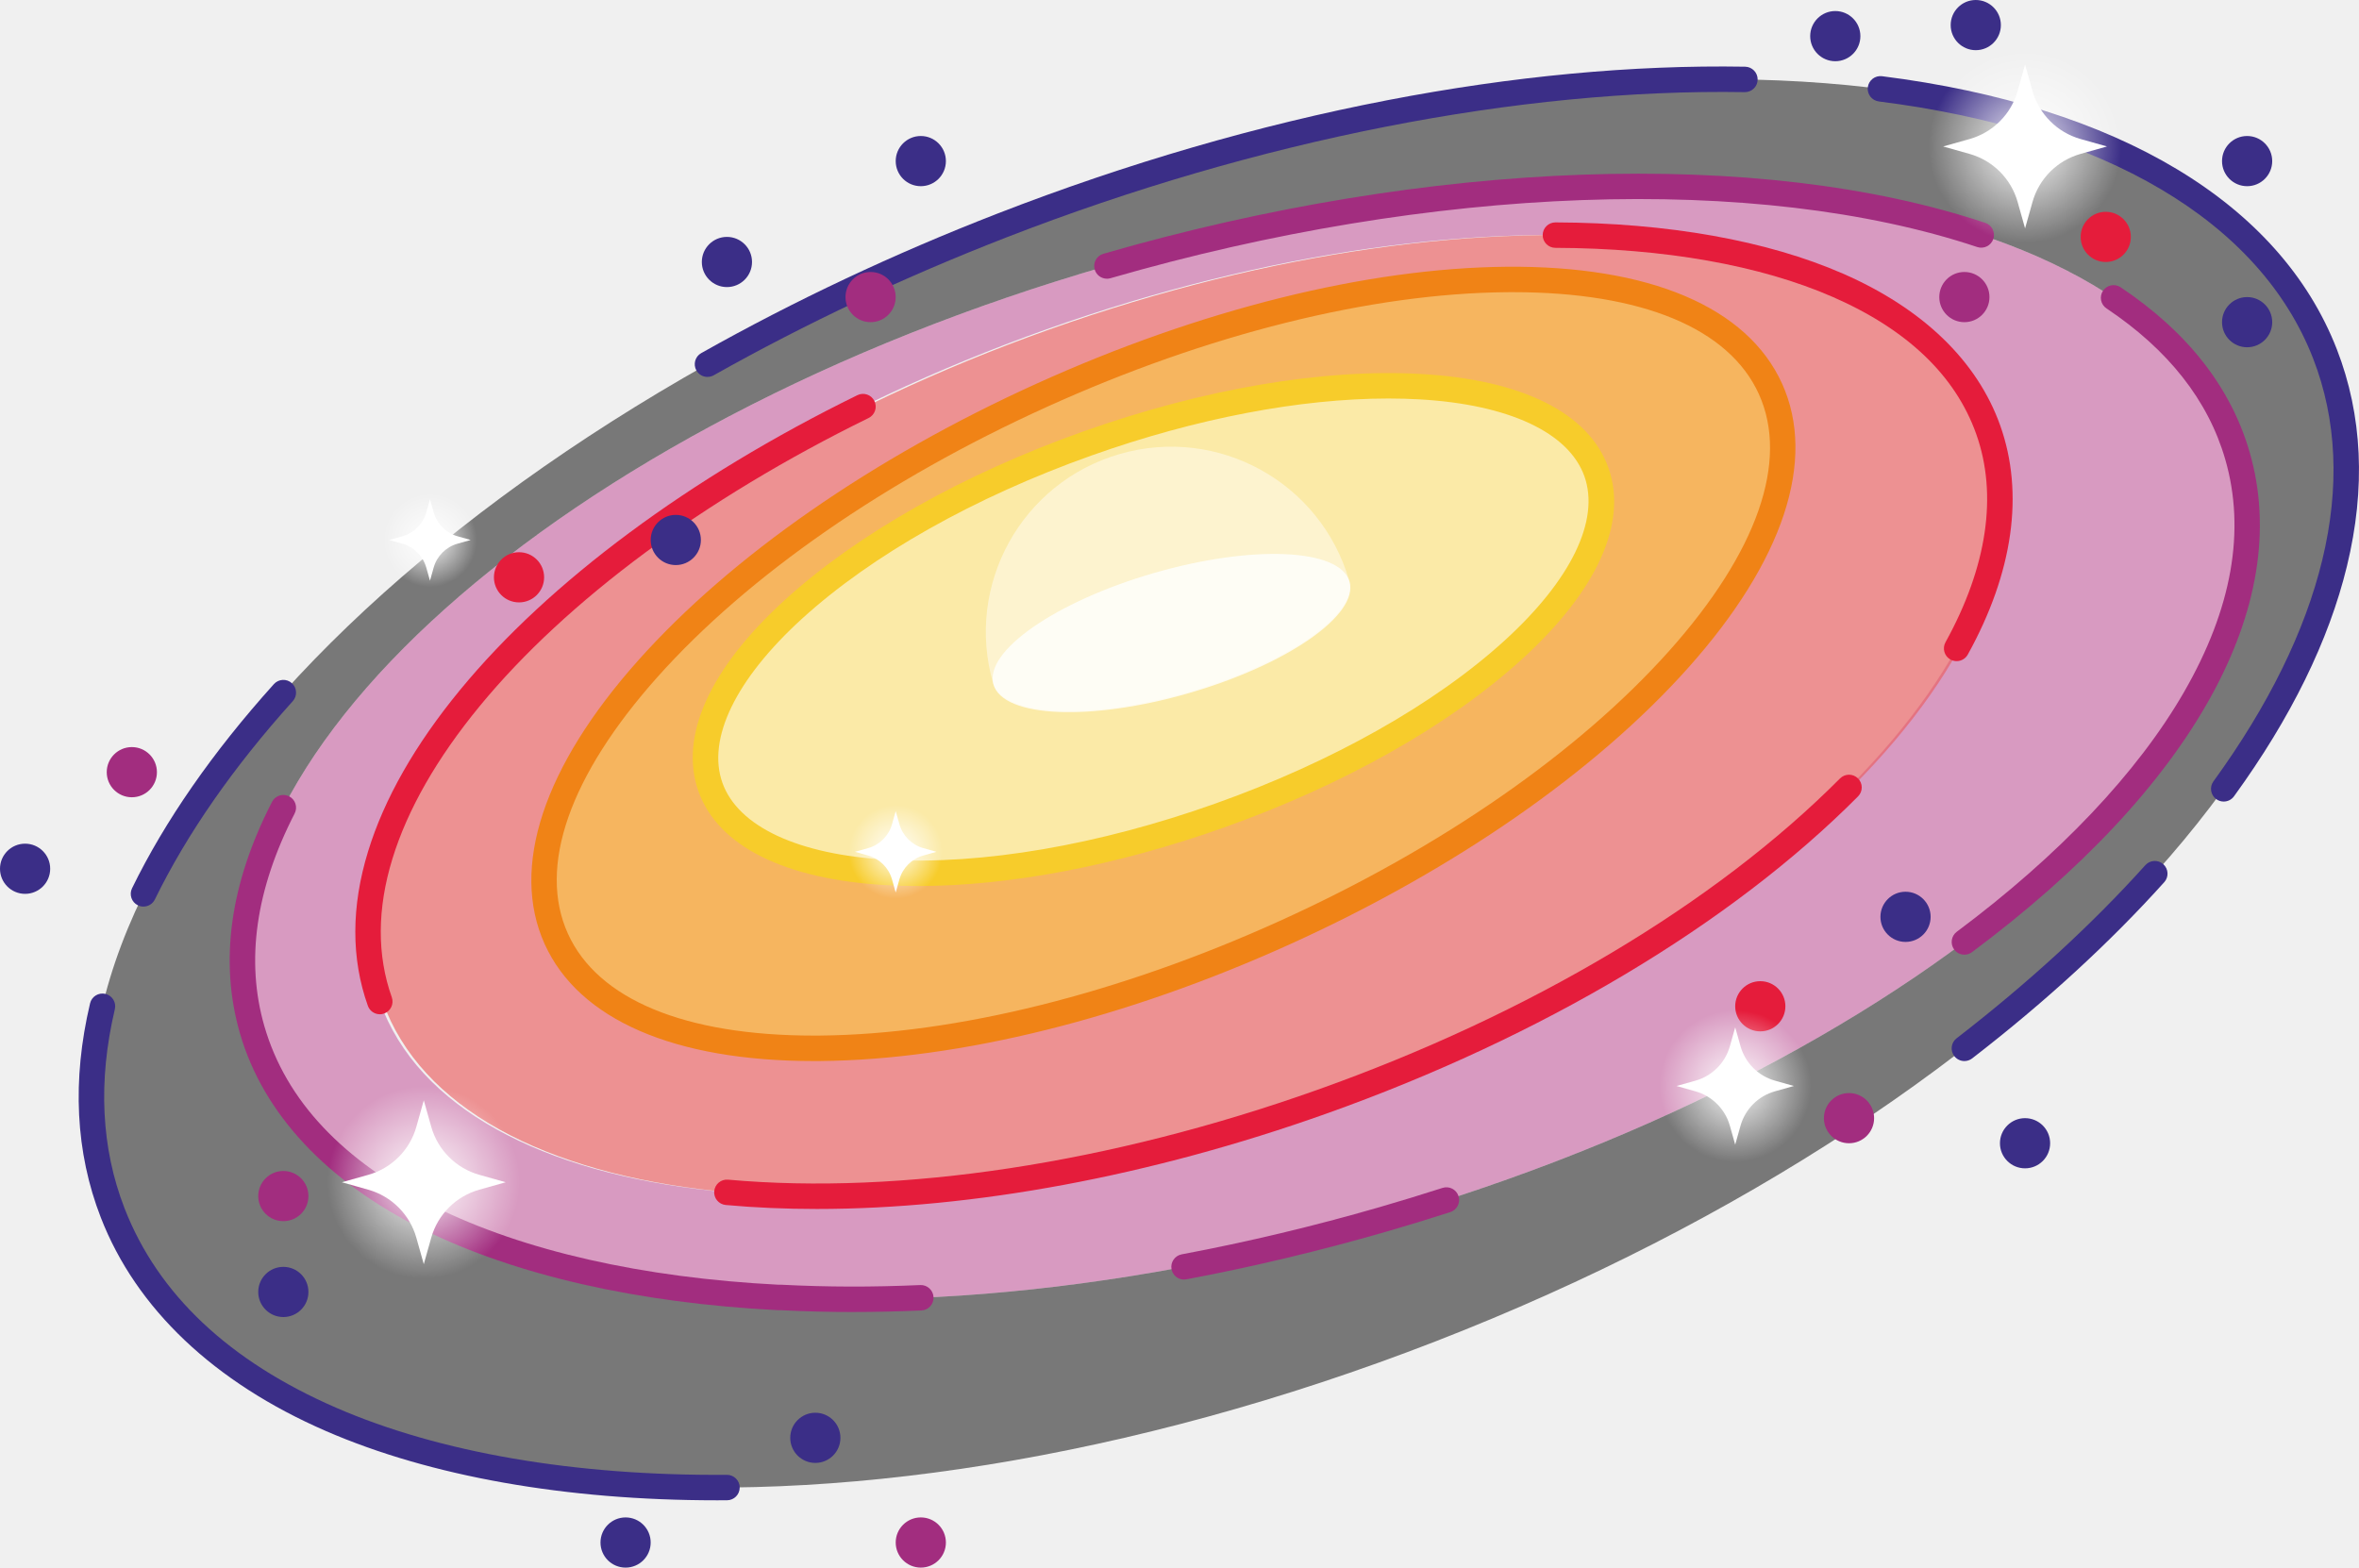
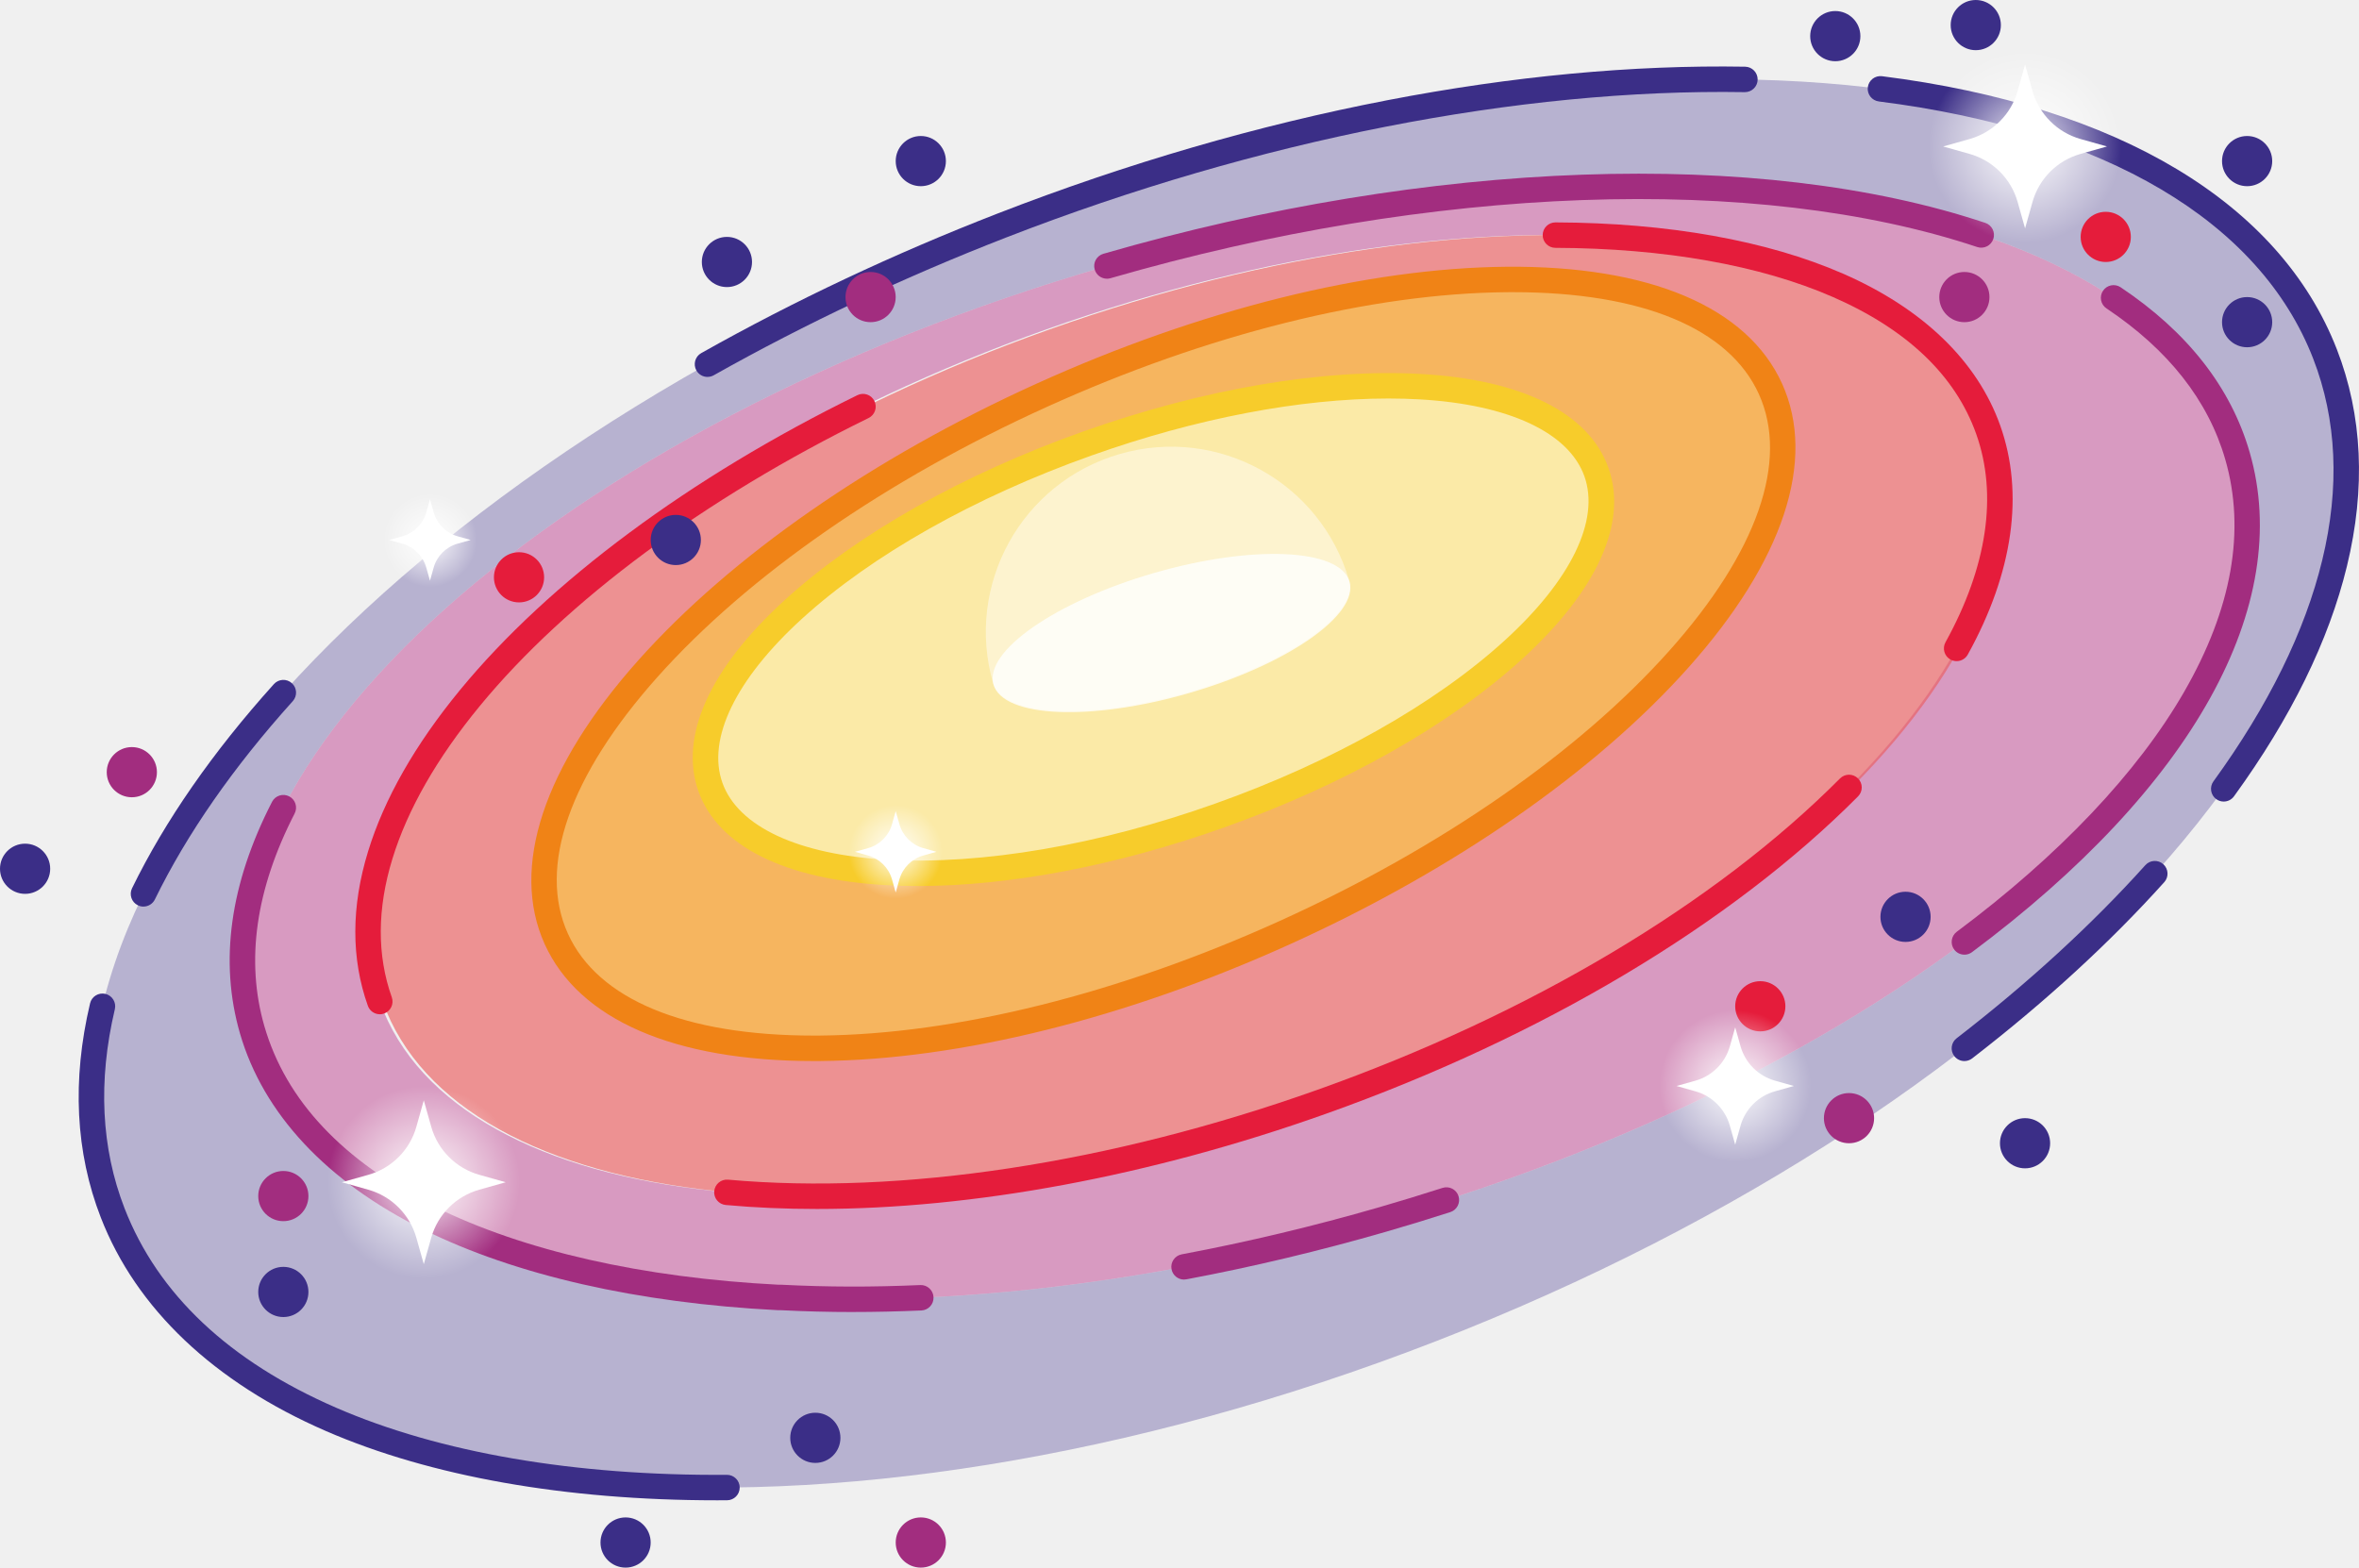
- <svg xmlns="http://www.w3.org/2000/svg" xmlns:xlink="http://www.w3.org/1999/xlink" viewBox="0 0 926.92 616.06">
+ <svg xmlns="http://www.w3.org/2000/svg" xmlns:xlink="http://www.w3.org/1999/xlink" id="Ebene_2" viewBox="0 0 926.92 616.06">
  <defs>
-     <style>.i{fill:url(#e);}.j{fill:url(#d);}.k{fill:url(#g);}.l{fill:url(#f);}.m{fill:url(#h);}.n{fill:#f7cc2b;}.o,.p,.q{fill:#fff;}.r{fill:#f08316;}.s{fill:#fbeaa7;}.t{fill:#a22d7f;}.u{fill:#e51c3b;}.v{fill:#3b2e87;}.w{opacity:.5;}.x{fill:#c4549a;opacity:.55;}.y{fill:#f7a63b;}.y,.p{opacity:.8;}.a`{fill:#584b9a;opacity:.75;}.q{opacity:.45;}.aa{fill:#eb5d60;opacity:.65;}</style>
-     <radialGradient id="d" cx="681.81" cy="426.79" fx="681.81" fy="426.79" r="29.83" gradientTransform="matrix(1, 0, 0, 1, 0, 0)" gradientUnits="userSpaceOnUse">
+     <style>.cls-1{fill:url(#Unbenannter_Verlauf_14-4);}.cls-2{fill:url(#Unbenannter_Verlauf_14-2);}.cls-3{fill:url(#Unbenannter_Verlauf_14-3);}.cls-4{fill:url(#Unbenannter_Verlauf_14-5);}.cls-5{fill:#f7cc2b;}.cls-6,.cls-7,.cls-8{fill:#fff;}.cls-9{fill:#f08316;}.cls-10{fill:#fbeaa7;}.cls-11{fill:#a22d7f;}.cls-12{fill:#e51c3b;}.cls-13{fill:#3b2e87;}.cls-14{opacity:.5;}.cls-15{fill:url(#Unbenannter_Verlauf_14);}.cls-16{fill:#c4549a;opacity:.55;}.cls-17{fill:#f7a63b;}.cls-17,.cls-7{opacity:.8;}.cls-18{fill:#584b9a;opacity:.75;}.cls-8{opacity:.45;}.cls-19{fill:#eb5d60;opacity:.65;}</style>
+     <radialGradient id="Unbenannter_Verlauf_14" cx="681.81" cy="426.79" fx="681.81" fy="426.79" r="29.83" gradientTransform="matrix(1, 0, 0, 1, 0, 0)" gradientUnits="userSpaceOnUse">
      <stop offset="0" stop-color="#fcea10" />
      <stop offset="0" stop-color="#fff" stop-opacity=".94" />
      <stop offset="1" stop-color="#fff" stop-opacity="0" />
    </radialGradient>
-     <radialGradient id="e" cx="168.95" cy="212.21" fx="168.95" fy="212.21" r="18.44" xlink:href="#d" />
-     <radialGradient id="f" cx="351.95" cy="334.76" fx="351.95" fy="334.76" r="18.44" xlink:href="#d" />
-     <radialGradient id="g" cx="795.7" cy="57.56" fx="795.7" fy="57.56" r="37.83" xlink:href="#d" />
-     <radialGradient id="h" cx="166.52" cy="464.62" fx="166.52" fy="464.62" r="37.83" xlink:href="#d" />
+     <radialGradient id="Unbenannter_Verlauf_14-2" cx="168.95" cy="212.21" fx="168.95" fy="212.21" r="18.44" xlink:href="#Unbenannter_Verlauf_14" />
+     <radialGradient id="Unbenannter_Verlauf_14-3" cx="351.95" cy="334.76" fx="351.95" fy="334.76" r="18.44" xlink:href="#Unbenannter_Verlauf_14" />
+     <radialGradient id="Unbenannter_Verlauf_14-4" cx="795.7" cy="57.56" fx="795.7" fy="57.56" r="37.83" xlink:href="#Unbenannter_Verlauf_14" />
+     <radialGradient id="Unbenannter_Verlauf_14-5" cx="166.52" cy="464.62" fx="166.52" fy="464.62" r="37.83" xlink:href="#Unbenannter_Verlauf_14" />
  </defs>
-   <g id="a" />
-   <g id="b">
-     <g id="c">
+   <g id="final">
+     <g>
+       <path class="cls-16" d="M879.16,179.12c-29.92-103.48-228.8-136.87-444.22-74.59C219.53,166.82,69.15,301.19,99.07,404.67c29.92,103.48,228.8,136.87,444.22,74.59,215.42-62.29,365.79-196.66,335.87-300.14Zm-359.98,253.87c-174.52,62.05-340.16,44.39-369.96-39.44-29.81-83.83,87.51-202.09,262.02-264.14,174.52-62.05,340.16-44.39,369.96,39.44s-87.51,202.09-262.02,264.14Z" />
+       <g class="cls-14">
+         <path class="cls-18" d="M913.56,139.09C866.53,17.98,633.81-4.62,393.76,88.6,153.71,181.82-2.77,355.56,44.26,476.67c47.03,121.1,279.75,143.71,519.8,50.49s396.52-266.97,349.5-388.07Zm-370.27,340.17c-215.42,62.29-414.3,28.89-444.22-74.59-29.92-103.48,120.46-237.86,335.87-300.14,215.42-62.29,414.3-28.89,444.22,74.59s-120.46,237.86-335.87,300.14Z" />
+       </g>
+       <path class="cls-13" d="M277.99,148.13c-1.75,0-3.44-.92-4.36-2.55-1.35-2.41-.5-5.46,1.9-6.81,36.59-20.6,75.76-39.05,116.41-54.84,50.86-19.75,102.39-34.73,153.17-44.54,49.12-9.48,96.44-13.92,140.6-13.18,2.76,.05,4.96,2.32,4.92,5.08-.04,2.73-2.27,4.92-5,4.92-.03,0-.06,0-.08,0-88.48-1.47-191.46,18.78-289.98,57.04-40.21,15.62-78.94,33.86-115.12,54.23-.78,.44-1.62,.64-2.45,.64Z" />
+       <path class="cls-13" d="M56.37,356.29c-.74,0-1.48-.16-2.19-.51-2.48-1.21-3.51-4.21-2.3-6.69,12.97-26.57,31.72-53.56,55.74-80.24,1.85-2.05,5.01-2.22,7.06-.37,2.05,1.85,2.22,5.01,.37,7.06-23.4,25.98-41.63,52.21-54.19,77.93-.87,1.78-2.65,2.81-4.5,2.81Z" />
+       <path class="cls-13" d="M281.62,589.61c-59.48,0-112.49-9.39-153.53-27.21-43.98-19.1-74.58-48.12-88.48-83.92-9.95-25.61-11.37-53.93-4.22-84.17,.63-2.69,3.33-4.35,6.02-3.72,2.69,.64,4.35,3.33,3.72,6.02-6.67,28.23-5.39,54.56,3.81,78.25,13.1,33.73,41.07,60.1,83.14,78.37,40.71,17.68,93.75,26.8,153.53,26.37h.04c2.74,0,4.98,2.21,5,4.96,.02,2.76-2.2,5.02-4.96,5.04-1.35,0-2.71,.01-4.05,.01Z" />
+       <path class="cls-13" d="M771.87,416.99c-1.5,0-2.98-.67-3.96-1.94-1.69-2.18-1.29-5.33,.9-7.01,28.21-21.8,53.16-44.69,74.16-68.04,1.85-2.05,5.01-2.22,7.06-.37,2.05,1.85,2.22,5.01,.37,7.06-21.4,23.8-46.8,47.1-75.48,69.26-.91,.7-1.99,1.04-3.05,1.04Z" />
+       <path class="cls-13" d="M873.76,315.01c-1.02,0-2.05-.31-2.93-.95-2.23-1.62-2.73-4.75-1.11-6.98,21.59-29.73,35.98-58.99,42.76-86.97,6.93-28.59,5.73-55.24-3.58-79.21-20.93-53.89-81.53-89.77-170.65-101.03-2.74-.35-4.68-2.85-4.33-5.59,.35-2.74,2.84-4.68,5.59-4.33,92.93,11.74,156.39,49.86,178.71,107.33,10.06,25.9,11.4,54.56,3.97,85.18-7.09,29.26-22.03,59.7-44.39,90.49-.98,1.35-2.5,2.06-4.05,2.06Z" />
+       <path class="cls-11" d="M335.15,515.62c-9.56,0-18.94-.24-28.52-.73h-1.13c-54.86-2.8-102.97-13.76-139.13-31.68-38.02-18.84-62.95-45.52-72.1-77.15-8.15-28.2-3.91-58.79,12.62-90.94,1.26-2.46,4.28-3.42,6.73-2.16s3.42,4.28,2.16,6.73c-15.32,29.8-19.32,57.92-11.9,83.59,8.46,29.27,30.98,53.15,66.93,70.97,34.92,17.31,81.63,27.9,135.08,30.64h1.13c18.02,.92,35.37,.97,54.58,.13,2.75-.13,5.09,2.02,5.21,4.78,.12,2.76-2.02,5.09-4.78,5.21-9.29,.4-18.16,.6-26.88,.6Z" />
+       <path class="cls-11" d="M465.24,502.87c-2.36,0-4.46-1.68-4.91-4.08-.51-2.71,1.28-5.33,3.99-5.84,25.72-4.83,51.83-11.06,77.58-18.5,8.32-2.41,16.7-4.97,24.9-7.61,2.63-.85,5.45,.59,6.29,3.22,.85,2.63-.6,5.45-3.22,6.29-8.3,2.68-16.78,5.27-25.19,7.7-26.06,7.53-52.48,13.83-78.51,18.72-.31,.06-.62,.09-.93,.09Z" />
+       <path class="cls-11" d="M771.87,375.18c-1.52,0-3.03-.69-4.01-2.01-1.65-2.21-1.19-5.35,1.02-7,40.17-29.96,71.07-62.56,89.33-94.28,18.81-32.66,24.24-63.41,16.15-91.38-6.69-23.14-22.38-43.09-46.65-59.3-2.3-1.53-2.91-4.64-1.38-6.93,1.53-2.3,4.64-2.92,6.93-1.38,26.28,17.56,43.34,39.37,50.7,64.84,17.4,60.17-22.37,131.78-109.11,196.46-.9,.67-1.95,.99-2.99,.99Z" />
+       <path class="cls-11" d="M434.94,109.53c-2.17,0-4.17-1.42-4.8-3.61-.77-2.65,.76-5.42,3.42-6.19,128.49-37.15,258.03-41.69,346.51-12.14,2.62,.87,4.03,3.71,3.16,6.33-.88,2.62-3.71,4.04-6.33,3.16-86.63-28.93-213.95-24.35-340.57,12.26-.46,.13-.93,.2-1.39,.2Z" />
+       <ellipse class="cls-17" cx="457.13" cy="260.9" rx="261.88" ry="115.89" transform="translate(-66.93 211.95) rotate(-24.38)" />
+       <path class="cls-19" d="M782.34,168.9c-29.81-83.83-195.44-101.49-369.96-39.44C237.86,191.51,120.55,309.77,150.36,393.6c29.81,83.83,195.44,101.49,369.96,39.44,174.52-62.05,291.83-180.31,262.02-264.14Zm-277.38,197.55c-131.74,59.7-259.95,60.84-286.37,2.54-26.42-58.3,58.96-153.95,190.7-213.65,131.74-59.7,259.95-60.84,286.37-2.54,26.42,58.3-58.96,153.95-190.7,213.65Z" />
+       <path class="cls-9" d="M319.83,416.99c-54.83,0-92.35-16.26-105.79-45.92-13.64-30.11-.55-69.77,36.87-111.69,36.47-40.86,91.99-79.42,156.32-108.58,64.33-29.16,129.93-45.48,184.7-45.97,56.21-.48,94.64,15.81,108.29,45.91,13.64,30.11,.55,69.77-36.87,111.69-36.47,40.86-91.99,79.42-156.32,108.58-64.33,29.16-129.93,45.48-184.7,45.97-.83,0-1.67,.01-2.5,.01ZM594.46,114.82c-.81,0-1.62,0-2.44,.01-53.41,.47-117.57,16.48-180.66,45.07-63.09,28.59-117.43,66.28-152.99,106.13-34.62,38.79-47.13,74.62-35.22,100.9,11.72,25.87,46,40.05,96.65,40.05,.81,0,1.62,0,2.44-.01,53.41-.47,117.56-16.48,180.66-45.07,63.09-28.59,117.43-66.28,152.99-106.13,34.62-38.79,47.13-74.62,35.22-100.9-11.72-25.87-46-40.05-96.65-40.05Z" />
+       <ellipse class="cls-10" cx="453.21" cy="247.4" rx="184.74" ry="77.59" transform="translate(-56.69 166.12) rotate(-19.57)" />
+       <path class="cls-5" d="M360.8,348.2c-4.28,0-8.48-.11-12.57-.34-39.93-2.24-66.13-15.34-73.79-36.89s4.39-48.25,33.95-75.19c28.45-25.93,70.06-49.44,117.17-66.19s94.23-24.79,132.65-22.63c39.93,2.24,66.13,15.34,73.79,36.89s-4.39,48.25-33.95,75.19c-28.45,25.93-70.06,49.44-117.17,66.19-42.09,14.96-84.18,22.97-120.08,22.97Zm184.77-191.59c-34.75,0-75.65,7.81-116.68,22.4-45.88,16.31-86.29,39.1-113.78,64.16-26,23.71-37.4,47.2-31.26,64.45s29.8,28.28,64.93,30.25c37.15,2.08,82.86-5.75,128.74-22.07,45.88-16.31,86.29-39.1,113.78-64.16,26-23.71,37.4-47.2,31.26-64.45s-29.8-28.28-64.93-30.25c-3.93-.22-7.95-.33-12.06-.33Z" />
+       <path class="cls-12" d="M320.99,475.12c-12.29,0-24.25-.51-35.82-1.56-2.75-.25-4.78-2.68-4.53-5.43,.25-2.75,2.69-4.78,5.43-4.53,68.06,6.12,150.26-6.4,231.47-35.27,83.51-29.69,156.47-73.16,205.45-122.4,1.95-1.96,5.11-1.97,7.07-.02,1.96,1.95,1.97,5.11,.02,7.07-50,50.27-124.29,94.58-209.19,124.77-68.79,24.46-138.4,37.37-199.9,37.37Z" />
+       <path class="cls-12" d="M768.82,259.82c-.82,0-1.65-.2-2.42-.62-2.42-1.34-3.29-4.38-1.96-6.8,16.39-29.64,20.57-57.94,12.08-81.82-8.17-22.98-27.14-41.11-56.39-53.89-28.54-12.47-66.22-19.14-108.98-19.29-2.76,0-4.99-2.26-4.98-5.02,0-2.75,2.25-4.98,5-4.98h.02c44.12,.16,83.17,7.12,112.95,20.13,31.43,13.74,52.81,34.38,61.81,59.7,9.48,26.66,5.07,57.78-12.75,90.01-.91,1.65-2.62,2.58-4.38,2.58Z" />
+       <path class="cls-12" d="M149.25,398.6c-2.06,0-3.98-1.28-4.71-3.33-6.6-18.56-6.57-38.99,.1-60.71,6.32-20.61,18.48-41.94,36.12-63.4,34.93-42.48,90.38-83.62,156.13-115.86,2.48-1.22,5.48-.19,6.69,2.29,1.22,2.48,.19,5.48-2.29,6.69-64.5,31.62-118.77,71.83-152.81,113.23-16.81,20.45-28.35,40.63-34.29,59.99-6.02,19.62-6.1,37.94-.24,54.43,.92,2.6-.43,5.46-3.04,6.39-.55,.2-1.12,.29-1.67,.29Z" />
      <g>
-         <path class="x" d="M879.16,179.12c-29.92-103.48-228.8-136.87-444.22-74.59C219.53,166.82,69.15,301.19,99.07,404.67c29.92,103.48,228.8,136.87,444.22,74.59,215.42-62.29,365.79-196.66,335.87-300.14Zm-359.98,253.87c-174.52,62.05-340.16,44.39-369.96-39.44-29.81-83.83,87.51-202.09,262.02-264.14,174.52-62.05,340.16-44.39,369.96,39.44s-87.51,202.09-262.02,264.14Z" />
-         <g class="w">
-           <path class="a`" d="M913.56,139.09C866.53,17.98,633.81-4.62,393.76,88.6,153.71,181.82-2.77,355.56,44.26,476.67c47.03,121.1,279.75,143.71,519.8,50.49s396.52-266.97,349.5-388.07Zm-370.27,340.17c-215.42,62.29-414.3,28.89-444.22-74.59-29.92-103.48,120.46-237.86,335.87-300.14,215.42-62.29,414.3-28.89,444.22,74.59s-120.46,237.86-335.87,300.14Z" />
-         </g>
-         <path class="v" d="M277.99,148.13c-1.75,0-3.44-.92-4.36-2.55-1.35-2.41-.5-5.46,1.9-6.81,36.59-20.6,75.76-39.05,116.41-54.84,50.86-19.75,102.39-34.73,153.17-44.54,49.12-9.48,96.44-13.92,140.6-13.18,2.76,.05,4.96,2.32,4.92,5.08-.04,2.73-2.27,4.92-5,4.92-.03,0-.06,0-.08,0-88.48-1.47-191.46,18.78-289.98,57.04-40.21,15.62-78.94,33.86-115.12,54.23-.78,.44-1.62,.64-2.45,.64Z" />
-         <path class="v" d="M56.37,356.29c-.74,0-1.48-.16-2.19-.51-2.48-1.21-3.51-4.21-2.3-6.69,12.97-26.57,31.72-53.56,55.74-80.24,1.85-2.05,5.01-2.22,7.06-.37,2.05,1.85,2.22,5.01,.37,7.06-23.4,25.98-41.63,52.21-54.19,77.93-.87,1.78-2.65,2.81-4.5,2.81Z" />
-         <path class="v" d="M281.62,589.61c-59.48,0-112.49-9.39-153.53-27.21-43.98-19.1-74.58-48.12-88.48-83.92-9.95-25.61-11.37-53.93-4.22-84.17,.63-2.69,3.33-4.35,6.02-3.72,2.69,.64,4.35,3.33,3.72,6.02-6.67,28.23-5.39,54.56,3.81,78.25,13.1,33.73,41.07,60.1,83.14,78.37,40.71,17.68,93.75,26.8,153.53,26.37h.04c2.74,0,4.98,2.21,5,4.96,.02,2.76-2.2,5.02-4.96,5.04-1.35,0-2.71,.01-4.05,.01Z" />
-         <path class="v" d="M771.87,416.99c-1.5,0-2.98-.67-3.96-1.94-1.69-2.18-1.29-5.33,.9-7.01,28.21-21.8,53.16-44.69,74.16-68.04,1.85-2.05,5.01-2.22,7.06-.37,2.05,1.85,2.22,5.01,.37,7.06-21.4,23.8-46.8,47.1-75.48,69.26-.91,.7-1.99,1.04-3.05,1.04Z" />
-         <path class="v" d="M873.76,315.01c-1.02,0-2.05-.31-2.93-.95-2.23-1.62-2.73-4.75-1.11-6.98,21.59-29.73,35.98-58.99,42.76-86.97,6.93-28.59,5.73-55.24-3.58-79.21-20.93-53.89-81.53-89.77-170.65-101.03-2.74-.35-4.68-2.85-4.33-5.59,.35-2.74,2.84-4.68,5.59-4.33,92.93,11.74,156.39,49.86,178.71,107.33,10.06,25.9,11.4,54.56,3.97,85.18-7.09,29.26-22.03,59.7-44.39,90.49-.98,1.35-2.5,2.06-4.05,2.06Z" />
-         <path class="t" d="M335.15,515.62c-9.56,0-18.94-.24-28.52-.73h-1.13c-54.86-2.8-102.97-13.76-139.13-31.68-38.02-18.84-62.95-45.52-72.1-77.15-8.15-28.2-3.91-58.79,12.62-90.94,1.26-2.46,4.28-3.42,6.73-2.16s3.42,4.28,2.16,6.73c-15.32,29.8-19.32,57.92-11.9,83.59,8.46,29.27,30.98,53.15,66.93,70.97,34.92,17.31,81.63,27.9,135.08,30.64h1.13c18.02,.92,35.37,.97,54.58,.13,2.75-.13,5.09,2.02,5.21,4.78,.12,2.76-2.02,5.09-4.78,5.21-9.29,.4-18.16,.6-26.88,.6Z" />
-         <path class="t" d="M465.24,502.87c-2.36,0-4.46-1.68-4.91-4.08-.51-2.71,1.28-5.33,3.99-5.84,25.72-4.83,51.83-11.06,77.58-18.5,8.32-2.41,16.7-4.97,24.9-7.61,2.63-.85,5.45,.59,6.29,3.22,.85,2.63-.6,5.45-3.22,6.29-8.3,2.68-16.78,5.27-25.19,7.7-26.06,7.53-52.48,13.83-78.51,18.72-.31,.06-.62,.09-.93,.09Z" />
-         <path class="t" d="M771.87,375.18c-1.52,0-3.03-.69-4.01-2.01-1.65-2.21-1.19-5.35,1.02-7,40.17-29.96,71.07-62.56,89.33-94.28,18.81-32.66,24.24-63.41,16.15-91.38-6.69-23.14-22.38-43.09-46.65-59.3-2.3-1.53-2.91-4.64-1.38-6.93,1.53-2.3,4.64-2.92,6.93-1.38,26.28,17.56,43.34,39.37,50.7,64.84,17.4,60.17-22.37,131.78-109.11,196.46-.9,.67-1.95,.99-2.99,.99Z" />
-         <path class="t" d="M434.94,109.53c-2.17,0-4.17-1.42-4.8-3.61-.77-2.65,.76-5.42,3.42-6.19,128.49-37.15,258.03-41.69,346.51-12.14,2.62,.87,4.03,3.71,3.16,6.33-.88,2.62-3.71,4.04-6.33,3.16-86.63-28.93-213.95-24.35-340.57,12.26-.46,.13-.93,.2-1.39,.2Z" />
-         <ellipse class="y" cx="457.13" cy="260.9" rx="261.88" ry="115.89" transform="translate(-66.93 211.95) rotate(-24.38)" />
-         <path class="aa" d="M782.34,168.9c-29.81-83.83-195.44-101.49-369.96-39.44C237.86,191.51,120.55,309.77,150.36,393.6c29.81,83.83,195.44,101.49,369.96,39.44,174.52-62.05,291.83-180.31,262.02-264.14Zm-277.38,197.55c-131.74,59.7-259.95,60.84-286.37,2.54-26.42-58.3,58.96-153.95,190.7-213.65,131.74-59.7,259.95-60.84,286.37-2.54,26.42,58.3-58.96,153.95-190.7,213.65Z" />
-         <path class="r" d="M319.83,416.99c-54.83,0-92.35-16.26-105.79-45.92-13.64-30.11-.55-69.77,36.87-111.69,36.47-40.86,91.99-79.42,156.32-108.58,64.33-29.16,129.93-45.48,184.7-45.97,56.21-.48,94.64,15.81,108.29,45.91,13.64,30.11,.55,69.77-36.87,111.69-36.47,40.86-91.99,79.42-156.32,108.58-64.33,29.16-129.93,45.48-184.7,45.97-.83,0-1.67,.01-2.5,.01ZM594.46,114.82c-.81,0-1.62,0-2.44,.01-53.41,.47-117.57,16.48-180.66,45.07-63.09,28.59-117.43,66.28-152.99,106.13-34.62,38.79-47.13,74.62-35.22,100.9,11.72,25.87,46,40.05,96.65,40.05,.81,0,1.62,0,2.44-.01,53.41-.47,117.56-16.48,180.66-45.07,63.09-28.59,117.43-66.28,152.99-106.13,34.62-38.79,47.13-74.62,35.22-100.9-11.72-25.87-46-40.05-96.65-40.05Z" />
-         <ellipse class="s" cx="453.21" cy="247.4" rx="184.74" ry="77.59" transform="translate(-56.69 166.12) rotate(-19.57)" />
-         <path class="n" d="M360.8,348.2c-4.28,0-8.48-.11-12.57-.34-39.93-2.24-66.13-15.34-73.79-36.89s4.39-48.25,33.95-75.19c28.45-25.93,70.06-49.44,117.17-66.19s94.23-24.79,132.65-22.63c39.93,2.24,66.13,15.34,73.79,36.89s-4.39,48.25-33.95,75.19c-28.45,25.93-70.06,49.44-117.17,66.19-42.09,14.96-84.18,22.97-120.08,22.97Zm184.77-191.59c-34.75,0-75.65,7.81-116.68,22.4-45.88,16.31-86.29,39.1-113.78,64.16-26,23.71-37.4,47.2-31.26,64.45s29.8,28.28,64.93,30.25c37.15,2.08,82.86-5.75,128.74-22.07,45.88-16.31,86.29-39.1,113.78-64.16,26-23.71,37.4-47.2,31.26-64.45s-29.8-28.28-64.93-30.25c-3.93-.22-7.95-.33-12.06-.33Z" />
-         <path class="u" d="M320.99,475.12c-12.29,0-24.25-.51-35.82-1.56-2.75-.25-4.78-2.68-4.53-5.43,.25-2.75,2.69-4.78,5.43-4.53,68.06,6.12,150.26-6.4,231.47-35.27,83.51-29.69,156.47-73.16,205.45-122.4,1.95-1.96,5.11-1.97,7.07-.02,1.96,1.95,1.97,5.11,.02,7.07-50,50.27-124.29,94.58-209.19,124.77-68.79,24.46-138.4,37.37-199.9,37.37Z" />
-         <path class="u" d="M768.82,259.82c-.82,0-1.65-.2-2.42-.62-2.42-1.34-3.29-4.38-1.96-6.8,16.39-29.64,20.57-57.94,12.08-81.82-8.17-22.98-27.14-41.11-56.39-53.89-28.54-12.47-66.22-19.14-108.98-19.29-2.76,0-4.99-2.26-4.98-5.02,0-2.75,2.25-4.98,5-4.98h.02c44.12,.16,83.17,7.12,112.95,20.13,31.43,13.74,52.81,34.38,61.81,59.7,9.48,26.66,5.07,57.78-12.75,90.01-.91,1.65-2.62,2.58-4.38,2.58Z" />
-         <path class="u" d="M149.25,398.6c-2.06,0-3.98-1.28-4.71-3.33-6.6-18.56-6.57-38.99,.1-60.71,6.32-20.61,18.48-41.94,36.12-63.4,34.93-42.48,90.38-83.62,156.13-115.86,2.48-1.22,5.48-.19,6.69,2.29,1.22,2.48,.19,5.48-2.29,6.69-64.5,31.62-118.77,71.83-152.81,113.23-16.81,20.45-28.35,40.63-34.29,59.99-6.02,19.62-6.1,37.94-.24,54.43,.92,2.6-.43,5.46-3.04,6.39-.55,.2-1.12,.29-1.67,.29Z" />
-         <g>
-           <ellipse class="p" cx="460.31" cy="248.81" rx="72.81" ry="24.58" transform="translate(-51 137.65) rotate(-16.13)" />
-           <path class="q" d="M530.12,228.14c3.76,13.02-24.49,32.67-63.11,43.84-38.63,11.17-73.05,9.47-76.77-3.39-11.17-38.63,11.09-79,49.72-90.16,38.63-11.17,79,11.09,90.16,49.72Z" />
-         </g>
-         <circle class="v" cx="9.86" cy="341.42" r="9.86" />
-         <circle class="v" cx="320.37" cy="565.06" r="9.86" />
-         <circle class="t" cx="361.81" cy="606.2" r="9.86" />
-         <circle class="v" cx="245.81" cy="606.2" r="9.86" />
-         <circle class="t" cx="51.8" cy="303.46" r="9.86" />
-         <circle class="t" cx="726.53" cy="439.43" r="9.86" />
-         <circle class="u" cx="691.67" cy="395.46" r="9.86" />
-         <circle class="v" cx="748.74" cy="360.31" r="9.86" />
-         <circle class="v" cx="795.7" cy="449.29" r="9.86" />
-         <circle class="v" cx="882.96" cy="63.31" r="9.86" />
-         <circle class="v" cx="882.96" cy="126.61" r="9.86" />
-         <circle class="u" cx="827.41" cy="93.1" r="9.86" />
-         <circle class="t" cx="771.86" cy="116.75" r="9.86" />
-         <circle class="v" cx="776.34" cy="9.86" r="9.86" />
-         <circle class="v" cx="721.14" cy="14.2" r="9.86" />
-         <circle class="t" cx="342.08" cy="116.75" r="9.86" />
-         <circle class="v" cx="265.54" cy="212.21" r="9.86" />
-         <circle class="u" cx="203.94" cy="226.88" r="9.86" />
-         <circle class="t" cx="111.33" cy="470.05" r="9.86" />
-         <circle class="v" cx="111.33" cy="507.73" r="9.86" />
-         <circle class="v" cx="361.81" cy="63.31" r="9.86" />
-         <circle class="v" cx="285.63" cy="102.96" r="9.86" />
-         <g>
-           <path class="o" d="M704.86,426.79l-7.43,2.09c-6.56,1.84-11.68,6.97-13.53,13.53l-2.09,7.43-2.1-7.44c-1.85-6.55-6.96-11.67-13.51-13.51l-7.44-2.1,7.43-2.09c6.56-1.84,11.68-6.97,13.53-13.53l2.09-7.43,2.1,7.44c1.85,6.55,6.96,11.67,13.51,13.51l7.44,2.1Z" />
-           <circle class="j" cx="681.81" cy="426.79" r="29.83" />
-         </g>
-         <g>
-           <path class="o" d="M184.94,212.21l-5.15,1.45c-4.55,1.28-8.11,4.84-9.39,9.39l-1.45,5.15-1.46-5.16c-1.28-4.54-4.83-8.09-9.37-9.37l-5.16-1.46,5.15-1.45c4.55-1.28,8.11-4.84,9.39-9.39l1.45-5.15,1.46,5.16c1.28,4.54,4.83,8.09,9.37,9.37l5.16,1.46Z" />
-           <circle class="i" cx="168.95" cy="212.21" r="18.44" />
-         </g>
-         <g>
-           <path class="o" d="M367.94,334.76l-5.15,1.45c-4.55,1.28-8.11,4.84-9.39,9.39l-1.45,5.15-1.46-5.16c-1.28-4.54-4.83-8.09-9.37-9.37l-5.16-1.46,5.15-1.45c4.55-1.28,8.11-4.84,9.39-9.39l1.45-5.15,1.46,5.16c1.28,4.54,4.83,8.09,9.37,9.37l5.16,1.46Z" />
-           <circle class="l" cx="351.95" cy="334.76" r="18.44" />
-         </g>
-         <g>
-           <path class="o" d="M827.89,57.56l-10.37,2.92c-9.16,2.58-16.32,9.73-18.89,18.89l-2.92,10.37-2.93-10.38c-2.58-9.14-9.72-16.29-18.87-18.87l-10.38-2.93,10.37-2.92c9.16-2.58,16.32-9.73,18.89-18.89l2.92-10.37,2.93,10.38c2.58,9.14,9.72,16.29,18.87,18.87l10.38,2.93Z" />
-           <circle class="k" cx="795.7" cy="57.56" r="37.83" />
-         </g>
-         <g>
-           <path class="o" d="M198.7,464.62l-10.37,2.92c-9.16,2.58-16.32,9.73-18.89,18.89l-2.92,10.37-2.93-10.38c-2.58-9.14-9.72-16.29-18.87-18.87l-10.38-2.93,10.37-2.92c9.16-2.58,16.32-9.73,18.89-18.89l2.92-10.37,2.93,10.38c2.58,9.14,9.72,16.29,18.87,18.87l10.38,2.93Z" />
-           <circle class="m" cx="166.52" cy="464.62" r="37.83" />
-         </g>
+         <ellipse class="cls-7" cx="460.31" cy="248.81" rx="72.81" ry="24.58" transform="translate(-51 137.65) rotate(-16.13)" />
+         <path class="cls-8" d="M530.12,228.14c3.76,13.02-24.49,32.67-63.11,43.84-38.63,11.17-73.05,9.47-76.77-3.39-11.17-38.63,11.09-79,49.72-90.16,38.63-11.17,79,11.09,90.16,49.72Z" />
+       </g>
+       <circle class="cls-13" cx="9.86" cy="341.42" r="9.86" />
+       <circle class="cls-13" cx="320.37" cy="565.06" r="9.86" />
+       <circle class="cls-11" cx="361.81" cy="606.2" r="9.86" />
+       <circle class="cls-13" cx="245.81" cy="606.2" r="9.86" />
+       <circle class="cls-11" cx="51.8" cy="303.46" r="9.86" />
+       <circle class="cls-11" cx="726.53" cy="439.43" r="9.86" />
+       <circle class="cls-12" cx="691.67" cy="395.46" r="9.86" />
+       <circle class="cls-13" cx="748.74" cy="360.31" r="9.86" />
+       <circle class="cls-13" cx="795.7" cy="449.29" r="9.86" />
+       <circle class="cls-13" cx="882.96" cy="63.31" r="9.86" />
+       <circle class="cls-13" cx="882.96" cy="126.61" r="9.86" />
+       <circle class="cls-12" cx="827.41" cy="93.1" r="9.86" />
+       <circle class="cls-11" cx="771.86" cy="116.75" r="9.86" />
+       <circle class="cls-13" cx="776.34" cy="9.86" r="9.86" />
+       <circle class="cls-13" cx="721.14" cy="14.2" r="9.86" />
+       <circle class="cls-11" cx="342.08" cy="116.75" r="9.86" />
+       <circle class="cls-13" cx="265.54" cy="212.21" r="9.86" />
+       <circle class="cls-12" cx="203.94" cy="226.88" r="9.86" />
+       <circle class="cls-11" cx="111.33" cy="470.05" r="9.86" />
+       <circle class="cls-13" cx="111.33" cy="507.73" r="9.86" />
+       <circle class="cls-13" cx="361.81" cy="63.31" r="9.86" />
+       <circle class="cls-13" cx="285.63" cy="102.96" r="9.86" />
+       <g>
+         <path class="cls-6" d="M704.86,426.79l-7.43,2.09c-6.56,1.84-11.68,6.97-13.53,13.53l-2.09,7.43-2.1-7.44c-1.85-6.55-6.96-11.67-13.51-13.51l-7.44-2.1,7.43-2.09c6.56-1.84,11.68-6.97,13.53-13.53l2.09-7.43,2.1,7.44c1.85,6.55,6.96,11.67,13.51,13.51l7.44,2.1Z" />
+         <circle class="cls-15" cx="681.81" cy="426.79" r="29.83" />
+       </g>
+       <g>
+         <path class="cls-6" d="M184.94,212.21l-5.15,1.45c-4.55,1.28-8.11,4.84-9.39,9.39l-1.45,5.15-1.46-5.16c-1.28-4.54-4.83-8.09-9.37-9.37l-5.16-1.46,5.15-1.45c4.55-1.28,8.11-4.84,9.39-9.39l1.45-5.15,1.46,5.16c1.28,4.54,4.83,8.09,9.37,9.37l5.16,1.46Z" />
+         <circle class="cls-2" cx="168.95" cy="212.21" r="18.44" />
+       </g>
+       <g>
+         <path class="cls-6" d="M367.94,334.76l-5.15,1.45c-4.55,1.28-8.11,4.84-9.39,9.39l-1.45,5.15-1.46-5.16c-1.28-4.54-4.83-8.09-9.37-9.37l-5.16-1.46,5.15-1.45c4.55-1.28,8.11-4.84,9.39-9.39l1.45-5.15,1.46,5.16c1.28,4.54,4.83,8.09,9.37,9.37l5.16,1.46Z" />
+         <circle class="cls-3" cx="351.95" cy="334.76" r="18.44" />
+       </g>
+       <g>
+         <path class="cls-6" d="M827.89,57.56l-10.37,2.92c-9.16,2.58-16.32,9.73-18.89,18.89l-2.92,10.37-2.93-10.38c-2.58-9.14-9.72-16.29-18.87-18.87l-10.38-2.93,10.37-2.92c9.16-2.58,16.32-9.73,18.89-18.89l2.92-10.37,2.93,10.38c2.58,9.14,9.72,16.29,18.87,18.87l10.38,2.93Z" />
+         <circle class="cls-1" cx="795.7" cy="57.56" r="37.83" />
+       </g>
+       <g>
+         <path class="cls-6" d="M198.7,464.62l-10.37,2.92c-9.16,2.58-16.32,9.73-18.89,18.89l-2.92,10.37-2.93-10.38c-2.58-9.14-9.72-16.29-18.87-18.87l-10.38-2.93,10.37-2.92c9.16-2.58,16.32-9.73,18.89-18.89l2.92-10.37,2.93,10.38c2.58,9.14,9.72,16.29,18.87,18.87l10.38,2.93Z" />
+         <circle class="cls-4" cx="166.52" cy="464.62" r="37.83" />
      </g>
    </g>
  </g>
</svg>
